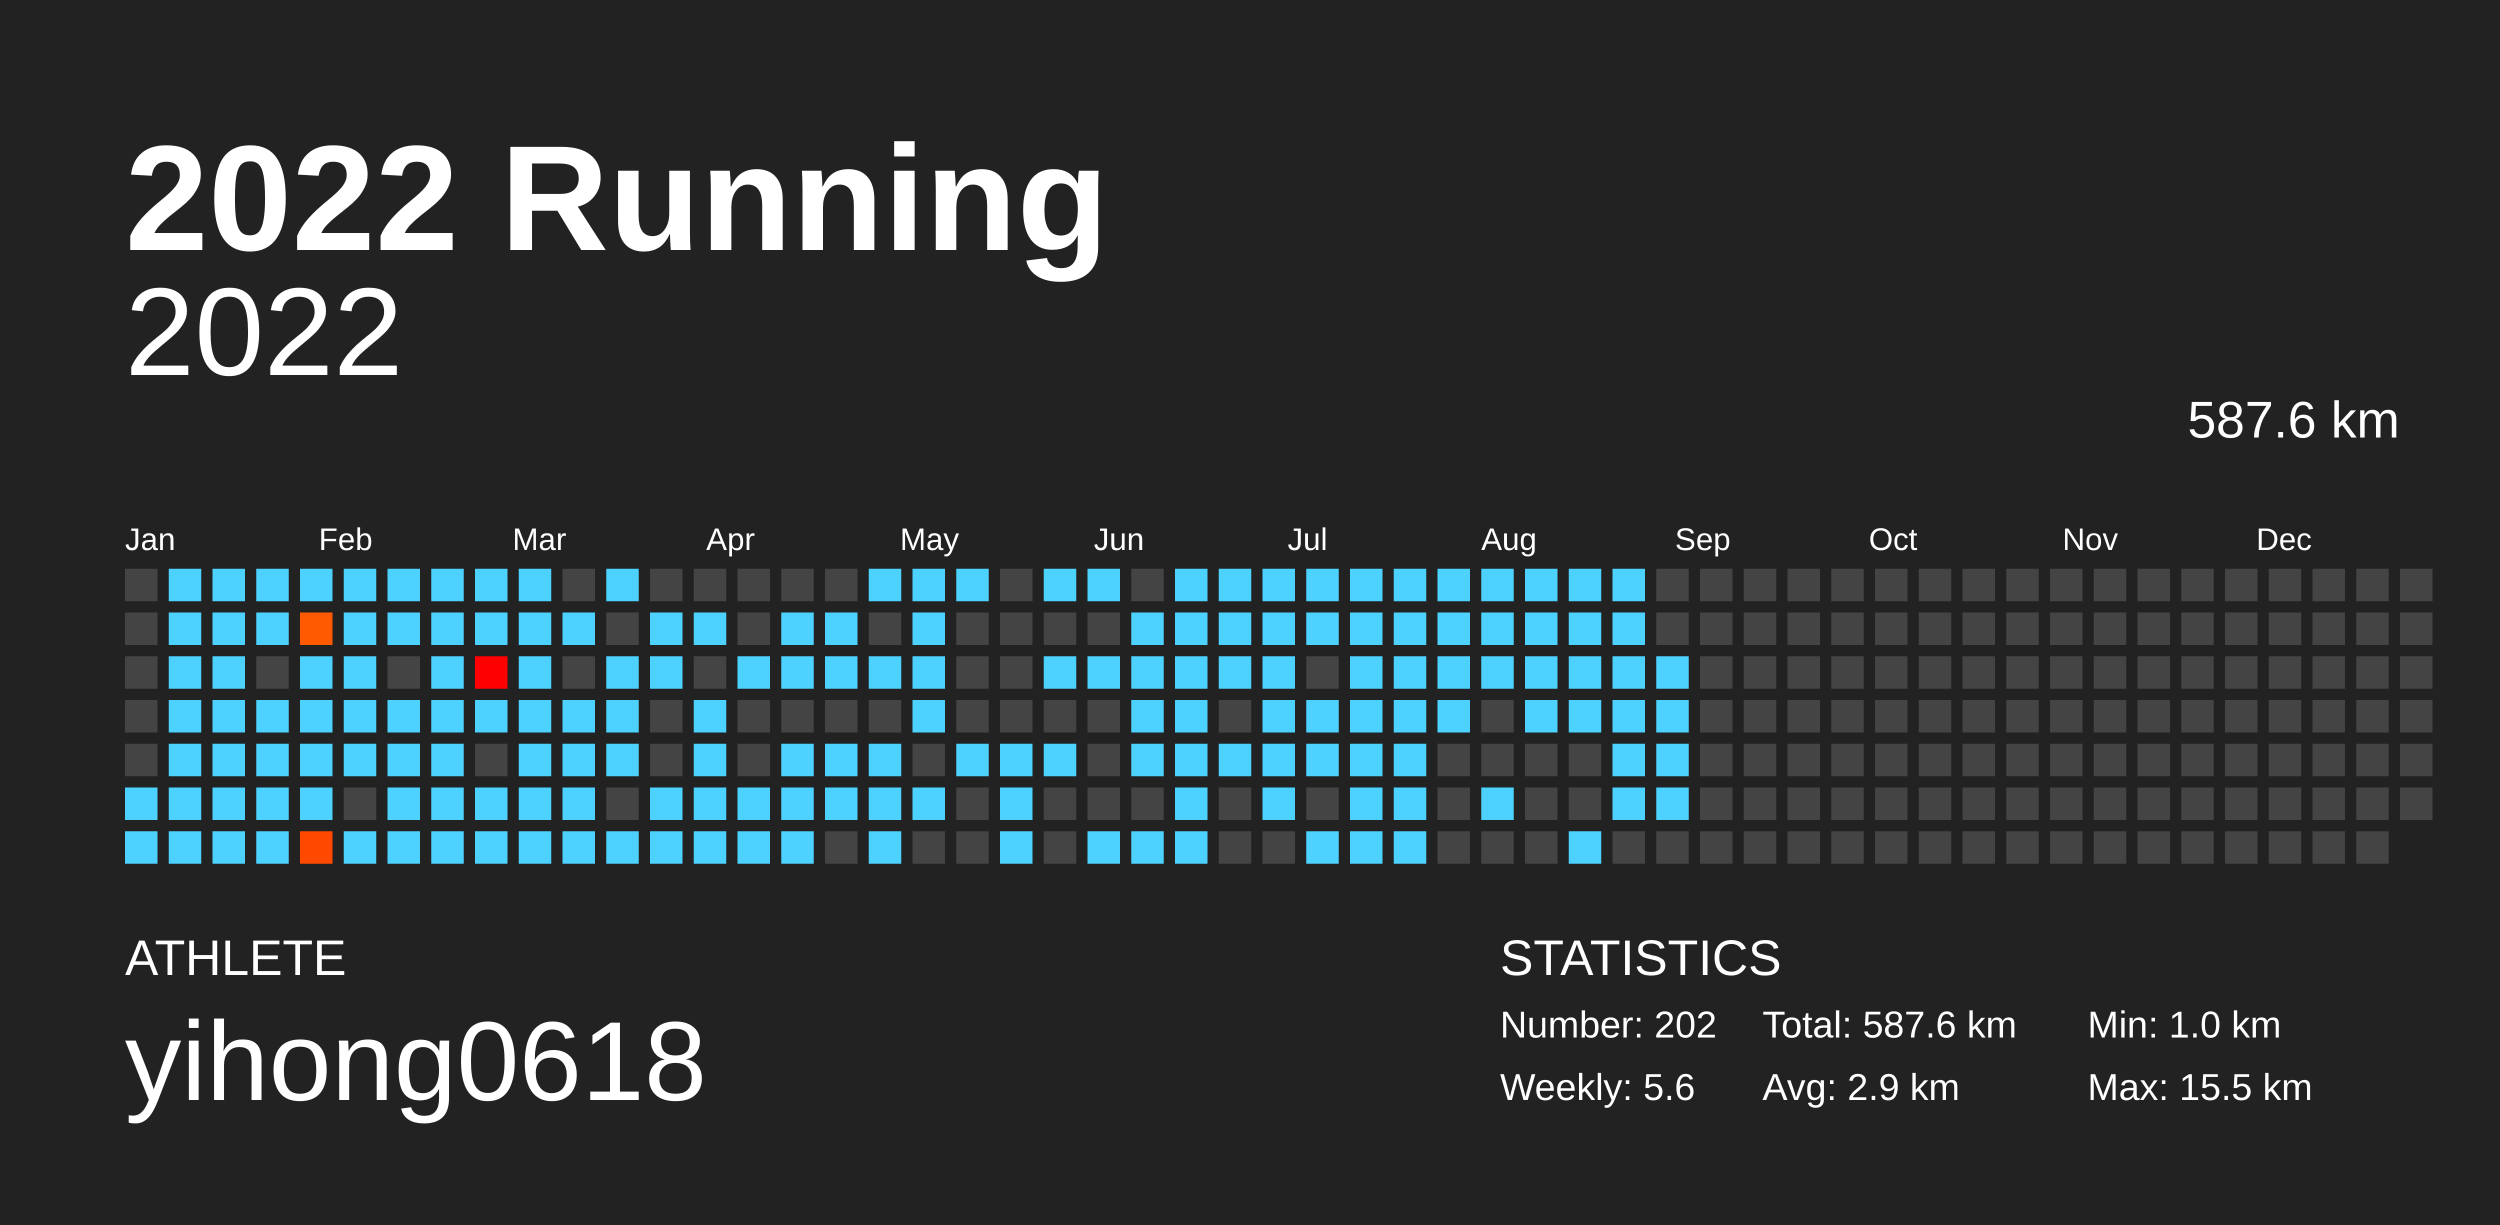
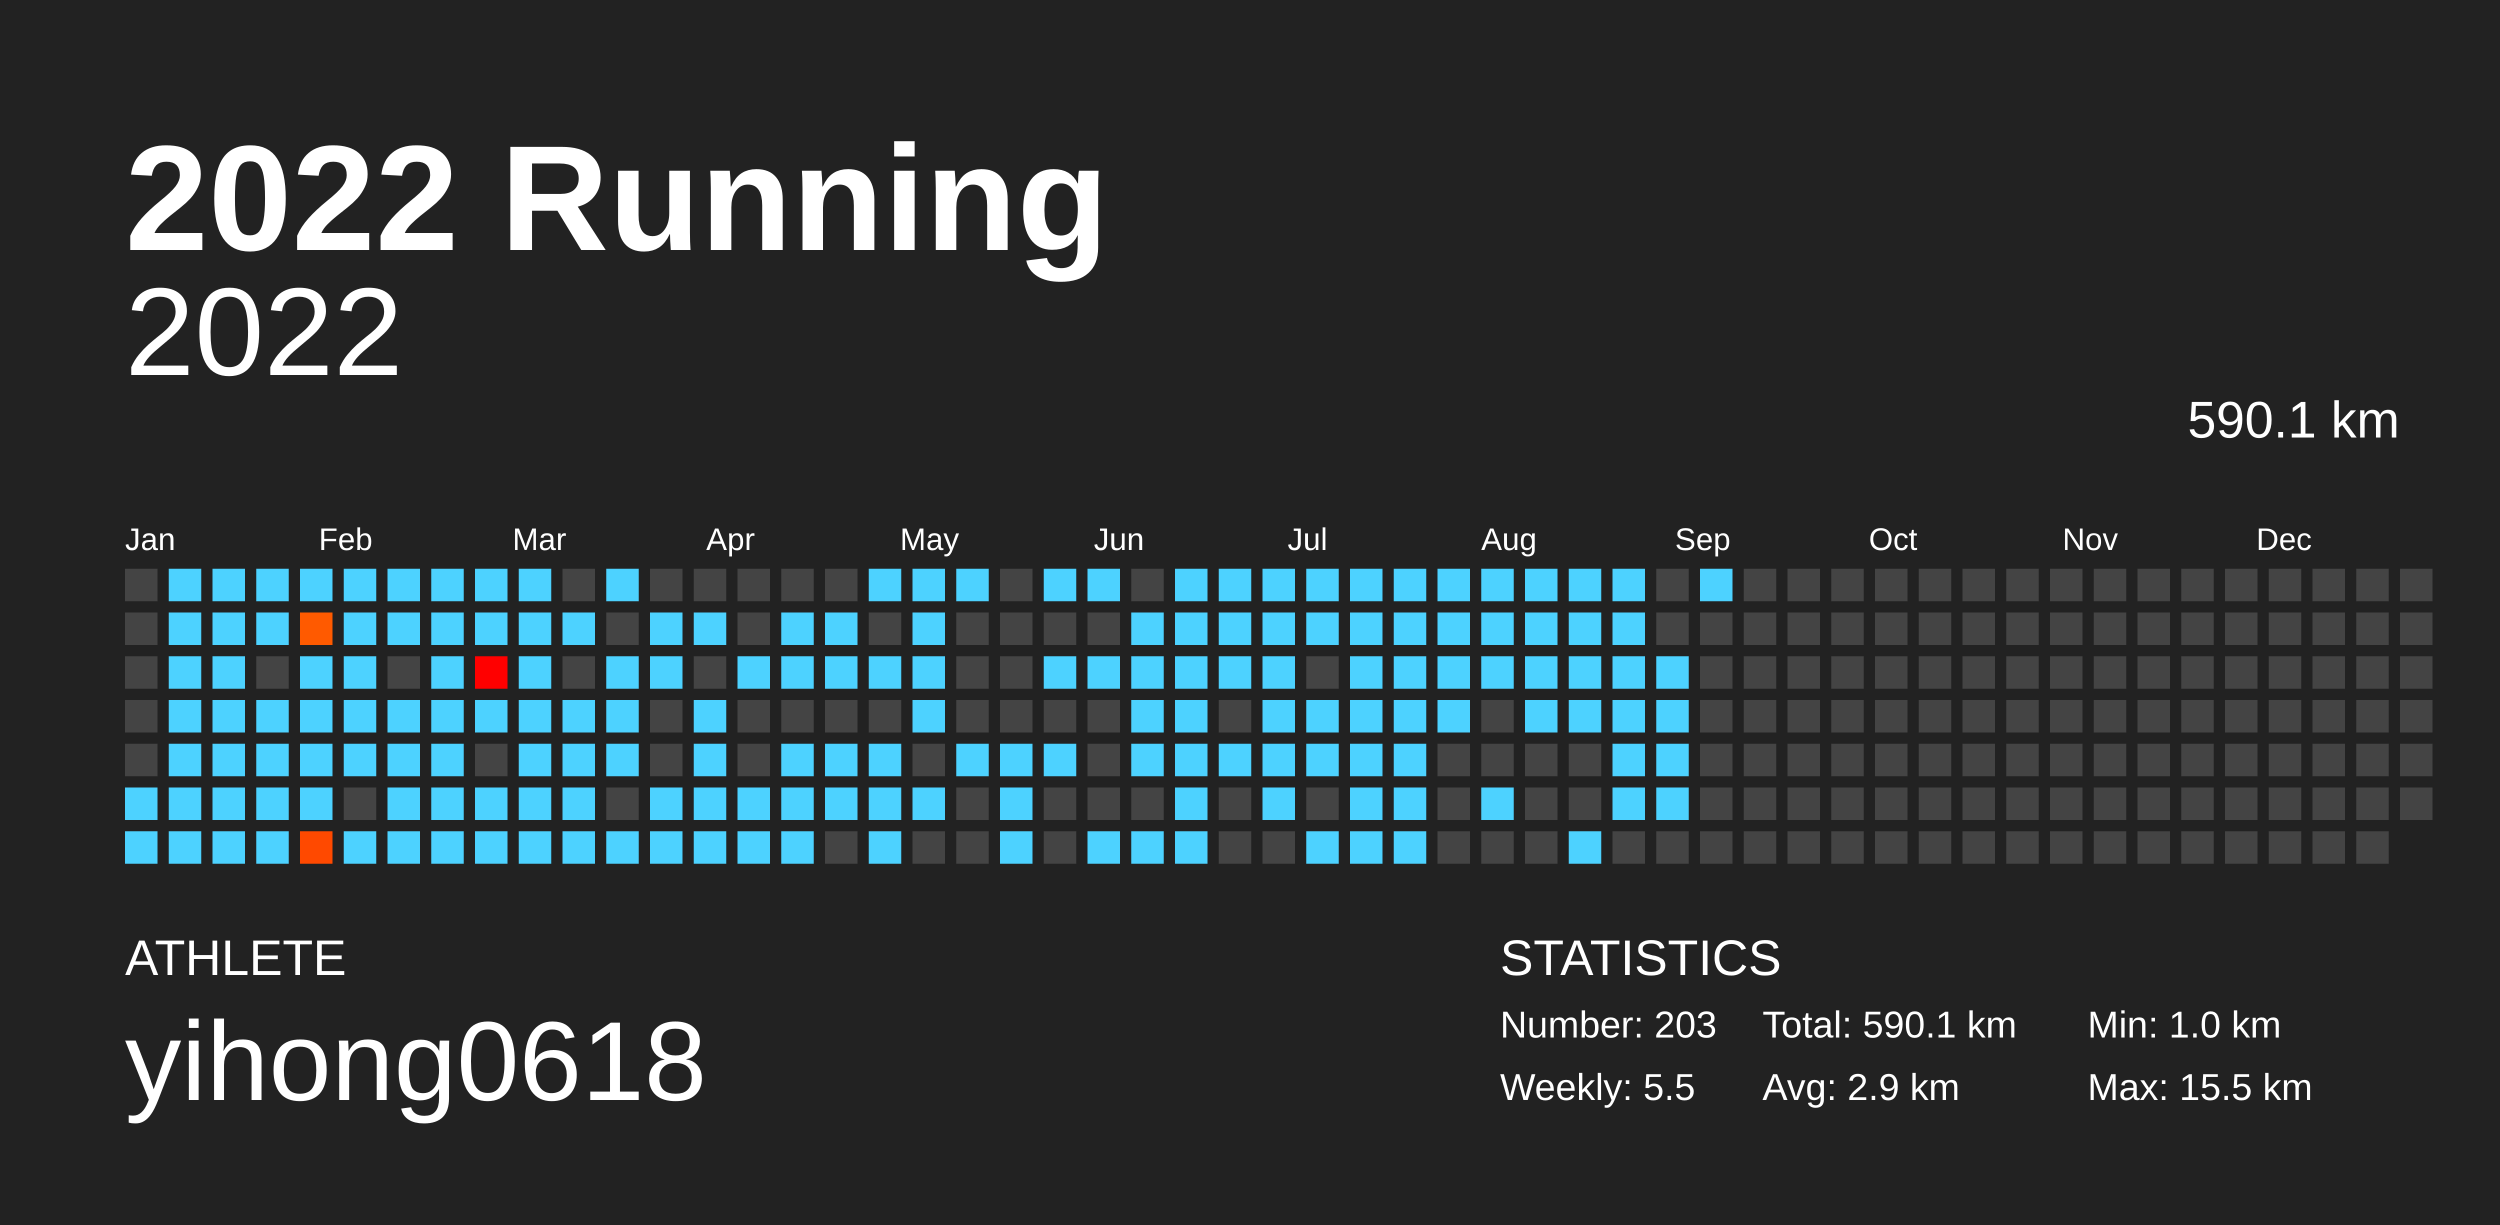
<svg xmlns="http://www.w3.org/2000/svg" baseProfile="full" height="98mm" version="1.1" viewBox="0,0,200,98" width="200mm">
  <defs />
  <rect fill="#222222" height="98" width="200" x="0" y="0" />
  <text fill="#FFFFFF" style="font-size:12px; font-family:Arial; font-weight:bold;" x="10" y="20">2022 Running</text>
  <text fill="#FFFFFF" style="font-size:4px; font-family:Arial" x="10" y="78">ATHLETE</text>
  <text fill="#FFFFFF" style="font-size:9px; font-family:Arial" x="10" y="88">yihong0618</text>
  <text fill="#FFFFFF" style="font-size:4px; font-family:Arial" x="120" y="78">STATISTICS</text>
-   <text fill="#FFFFFF" style="font-size:3px; font-family:Arial" x="120" y="83">Number: 202</text>
-   <text fill="#FFFFFF" style="font-size:3px; font-family:Arial" x="120" y="88">Weekly: 5.6</text>
-   <text fill="#FFFFFF" style="font-size:3px; font-family:Arial" x="141" y="83">Total: 587.6 km</text>
+   <text fill="#FFFFFF" style="font-size:3px; font-family:Arial" x="120" y="83">Number: 203</text>
+   <text fill="#FFFFFF" style="font-size:3px; font-family:Arial" x="120" y="88">Weekly: 5.5</text>
+   <text fill="#FFFFFF" style="font-size:3px; font-family:Arial" x="141" y="83">Total: 590.1 km</text>
  <text fill="#FFFFFF" style="font-size:3px; font-family:Arial" x="141" y="88">Avg: 2.9 km</text>
  <text fill="#FFFFFF" style="font-size:3px; font-family:Arial" x="167" y="83">Min: 1.0 km</text>
  <text fill="#FFFFFF" style="font-size:3px; font-family:Arial" x="167" y="88">Max: 15.5 km</text>
  <text alignment-baseline="hanging" fill="#FFFFFF" style="font-size:10.0px; font-family:Arial;" x="10" y="30">2022</text>
-   <text alignment-baseline="hanging" fill="#FFFFFF" style="font-size:4.125px; font-family:Arial;" x="175" y="35">587.6 km</text>
+   <text alignment-baseline="hanging" fill="#FFFFFF" style="font-size:4.125px; font-family:Arial;" x="175" y="35">590.1 km</text>
  <text fill="#FFFFFF" style="font-size:2.5px; font-family:Arial" x="10.0" y="44">Jan</text>
  <text fill="#FFFFFF" style="font-size:2.5px; font-family:Arial" x="25.5" y="44">Feb</text>
  <text fill="#FFFFFF" style="font-size:2.5px; font-family:Arial" x="41.0" y="44">Mar</text>
  <text fill="#FFFFFF" style="font-size:2.5px; font-family:Arial" x="56.5" y="44">Apr</text>
  <text fill="#FFFFFF" style="font-size:2.5px; font-family:Arial" x="72.0" y="44">May</text>
  <text fill="#FFFFFF" style="font-size:2.5px; font-family:Arial" x="87.5" y="44">Jun</text>
  <text fill="#FFFFFF" style="font-size:2.5px; font-family:Arial" x="103.0" y="44">Jul</text>
  <text fill="#FFFFFF" style="font-size:2.5px; font-family:Arial" x="118.5" y="44">Aug</text>
  <text fill="#FFFFFF" style="font-size:2.5px; font-family:Arial" x="134.0" y="44">Sep</text>
  <text fill="#FFFFFF" style="font-size:2.5px; font-family:Arial" x="149.5" y="44">Oct</text>
  <text fill="#FFFFFF" style="font-size:2.5px; font-family:Arial" x="165.0" y="44">Nov</text>
  <text fill="#FFFFFF" style="font-size:2.5px; font-family:Arial" x="180.5" y="44">Dec</text>
  <rect fill="#444444" height="2.6" width="2.6" x="10.0" y="45.5" />
  <rect fill="#444444" height="2.6" width="2.6" x="10.0" y="49.0" />
  <rect fill="#444444" height="2.6" width="2.6" x="10.0" y="52.5" />
  <rect fill="#444444" height="2.6" width="2.6" x="10.0" y="56.0" />
  <rect fill="#444444" height="2.6" width="2.6" x="10.0" y="59.5" />
  <rect fill="#4dd2ff" height="2.6" width="2.6" x="10.0" y="63.0" />
  <rect fill="#4dd2ff" height="2.6" width="2.6" x="10.0" y="66.5" />
  <rect fill="#4dd2ff" height="2.6" width="2.6" x="13.5" y="45.5" />
  <rect fill="#4dd2ff" height="2.6" width="2.6" x="13.5" y="49.0" />
  <rect fill="#4dd2ff" height="2.6" width="2.6" x="13.5" y="52.5" />
  <rect fill="#4dd2ff" height="2.6" width="2.6" x="13.5" y="56.0" />
  <rect fill="#4dd2ff" height="2.6" width="2.6" x="13.5" y="59.5" />
  <rect fill="#4dd2ff" height="2.6" width="2.6" x="13.5" y="63.0" />
  <rect fill="#4dd2ff" height="2.6" width="2.6" x="13.5" y="66.5" />
  <rect fill="#4dd2ff" height="2.6" width="2.6" x="17.0" y="45.5" />
  <rect fill="#4dd2ff" height="2.6" width="2.6" x="17.0" y="49.0" />
  <rect fill="#4dd2ff" height="2.6" width="2.6" x="17.0" y="52.5" />
  <rect fill="#4dd2ff" height="2.6" width="2.6" x="17.0" y="56.0" />
  <rect fill="#4dd2ff" height="2.6" width="2.6" x="17.0" y="59.5" />
  <rect fill="#4dd2ff" height="2.6" width="2.6" x="17.0" y="63.0" />
  <rect fill="#4dd2ff" height="2.6" width="2.6" x="17.0" y="66.5" />
  <rect fill="#4dd2ff" height="2.6" width="2.6" x="20.5" y="45.5" />
  <rect fill="#4dd2ff" height="2.6" width="2.6" x="20.5" y="49.0" />
  <rect fill="#444444" height="2.6" width="2.6" x="20.5" y="52.5" />
  <rect fill="#4dd2ff" height="2.6" width="2.6" x="20.5" y="56.0" />
  <rect fill="#4dd2ff" height="2.6" width="2.6" x="20.5" y="59.5" />
  <rect fill="#4dd2ff" height="2.6" width="2.6" x="20.5" y="63.0" />
  <rect fill="#4dd2ff" height="2.6" width="2.6" x="20.5" y="66.5" />
  <rect fill="#4dd2ff" height="2.6" width="2.6" x="24.0" y="45.5" />
  <rect fill="#ff5a00" height="2.6" width="2.6" x="24.0" y="49.0" />
  <rect fill="#4dd2ff" height="2.6" width="2.6" x="24.0" y="52.5" />
  <rect fill="#4dd2ff" height="2.6" width="2.6" x="24.0" y="56.0" />
  <rect fill="#4dd2ff" height="2.6" width="2.6" x="24.0" y="59.5" />
  <rect fill="#4dd2ff" height="2.6" width="2.6" x="24.0" y="63.0" />
  <rect fill="#ff4900" height="2.6" width="2.6" x="24.0" y="66.5" />
  <rect fill="#4dd2ff" height="2.6" width="2.6" x="27.5" y="45.5" />
  <rect fill="#4dd2ff" height="2.6" width="2.6" x="27.5" y="49.0" />
  <rect fill="#4dd2ff" height="2.6" width="2.6" x="27.5" y="52.5" />
  <rect fill="#4dd2ff" height="2.6" width="2.6" x="27.5" y="56.0" />
  <rect fill="#4dd2ff" height="2.6" width="2.6" x="27.5" y="59.5" />
  <rect fill="#444444" height="2.6" width="2.6" x="27.5" y="63.0" />
  <rect fill="#4dd2ff" height="2.6" width="2.6" x="27.5" y="66.5" />
  <rect fill="#4dd2ff" height="2.6" width="2.6" x="31.0" y="45.5" />
  <rect fill="#4dd2ff" height="2.6" width="2.6" x="31.0" y="49.0" />
  <rect fill="#444444" height="2.6" width="2.6" x="31.0" y="52.5" />
  <rect fill="#4dd2ff" height="2.6" width="2.6" x="31.0" y="56.0" />
  <rect fill="#4dd2ff" height="2.6" width="2.6" x="31.0" y="59.5" />
  <rect fill="#4dd2ff" height="2.6" width="2.6" x="31.0" y="63.0" />
  <rect fill="#4dd2ff" height="2.6" width="2.6" x="31.0" y="66.5" />
  <rect fill="#4dd2ff" height="2.6" width="2.6" x="34.5" y="45.5" />
  <rect fill="#4dd2ff" height="2.6" width="2.6" x="34.5" y="49.0" />
  <rect fill="#4dd2ff" height="2.6" width="2.6" x="34.5" y="52.5" />
  <rect fill="#4dd2ff" height="2.6" width="2.6" x="34.5" y="56.0" />
  <rect fill="#4dd2ff" height="2.6" width="2.6" x="34.5" y="59.5" />
  <rect fill="#4dd2ff" height="2.6" width="2.6" x="34.5" y="63.0" />
  <rect fill="#4dd2ff" height="2.6" width="2.6" x="34.5" y="66.5" />
  <rect fill="#4dd2ff" height="2.6" width="2.6" x="38.0" y="45.5" />
  <rect fill="#4dd2ff" height="2.6" width="2.6" x="38.0" y="49.0" />
  <rect fill="#ff0000" height="2.6" width="2.6" x="38.0" y="52.5" />
  <rect fill="#4dd2ff" height="2.6" width="2.6" x="38.0" y="56.0" />
  <rect fill="#444444" height="2.6" width="2.6" x="38.0" y="59.5" />
  <rect fill="#4dd2ff" height="2.6" width="2.6" x="38.0" y="63.0" />
  <rect fill="#4dd2ff" height="2.6" width="2.6" x="38.0" y="66.5" />
  <rect fill="#4dd2ff" height="2.6" width="2.6" x="41.5" y="45.5" />
  <rect fill="#4dd2ff" height="2.6" width="2.6" x="41.5" y="49.0" />
  <rect fill="#4dd2ff" height="2.6" width="2.6" x="41.5" y="52.5" />
  <rect fill="#4dd2ff" height="2.6" width="2.6" x="41.5" y="56.0" />
  <rect fill="#4dd2ff" height="2.6" width="2.6" x="41.5" y="59.5" />
  <rect fill="#4dd2ff" height="2.6" width="2.6" x="41.5" y="63.0" />
  <rect fill="#4dd2ff" height="2.6" width="2.6" x="41.5" y="66.5" />
  <rect fill="#444444" height="2.6" width="2.6" x="45.0" y="45.5" />
  <rect fill="#4dd2ff" height="2.6" width="2.6" x="45.0" y="49.0" />
  <rect fill="#444444" height="2.6" width="2.6" x="45.0" y="52.5" />
  <rect fill="#4dd2ff" height="2.6" width="2.6" x="45.0" y="56.0" />
  <rect fill="#4dd2ff" height="2.6" width="2.6" x="45.0" y="59.5" />
  <rect fill="#4dd2ff" height="2.6" width="2.6" x="45.0" y="63.0" />
  <rect fill="#4dd2ff" height="2.6" width="2.6" x="45.0" y="66.5" />
  <rect fill="#4dd2ff" height="2.6" width="2.6" x="48.5" y="45.5" />
  <rect fill="#444444" height="2.6" width="2.6" x="48.5" y="49.0" />
  <rect fill="#4dd2ff" height="2.6" width="2.6" x="48.5" y="52.5" />
  <rect fill="#4dd2ff" height="2.6" width="2.6" x="48.5" y="56.0" />
  <rect fill="#4dd2ff" height="2.6" width="2.6" x="48.5" y="59.5" />
  <rect fill="#444444" height="2.6" width="2.6" x="48.5" y="63.0" />
  <rect fill="#4dd2ff" height="2.6" width="2.6" x="48.5" y="66.5" />
  <rect fill="#444444" height="2.6" width="2.6" x="52.0" y="45.5" />
  <rect fill="#4dd2ff" height="2.6" width="2.6" x="52.0" y="49.0" />
  <rect fill="#4dd2ff" height="2.6" width="2.6" x="52.0" y="52.5" />
  <rect fill="#444444" height="2.6" width="2.6" x="52.0" y="56.0" />
  <rect fill="#444444" height="2.6" width="2.6" x="52.0" y="59.5" />
  <rect fill="#4dd2ff" height="2.6" width="2.6" x="52.0" y="63.0" />
  <rect fill="#4dd2ff" height="2.6" width="2.6" x="52.0" y="66.5" />
  <rect fill="#444444" height="2.6" width="2.6" x="55.5" y="45.5" />
  <rect fill="#4dd2ff" height="2.6" width="2.6" x="55.5" y="49.0" />
  <rect fill="#444444" height="2.6" width="2.6" x="55.5" y="52.5" />
  <rect fill="#4dd2ff" height="2.6" width="2.6" x="55.5" y="56.0" />
  <rect fill="#4dd2ff" height="2.6" width="2.6" x="55.5" y="59.5" />
  <rect fill="#4dd2ff" height="2.6" width="2.6" x="55.5" y="63.0" />
  <rect fill="#4dd2ff" height="2.6" width="2.6" x="55.5" y="66.5" />
  <rect fill="#444444" height="2.6" width="2.6" x="59.0" y="45.5" />
  <rect fill="#444444" height="2.6" width="2.6" x="59.0" y="49.0" />
  <rect fill="#4dd2ff" height="2.6" width="2.6" x="59.0" y="52.5" />
  <rect fill="#444444" height="2.6" width="2.6" x="59.0" y="56.0" />
  <rect fill="#444444" height="2.6" width="2.6" x="59.0" y="59.5" />
  <rect fill="#4dd2ff" height="2.6" width="2.6" x="59.0" y="63.0" />
  <rect fill="#4dd2ff" height="2.6" width="2.6" x="59.0" y="66.5" />
  <rect fill="#444444" height="2.6" width="2.6" x="62.5" y="45.5" />
  <rect fill="#4dd2ff" height="2.6" width="2.6" x="62.5" y="49.0" />
  <rect fill="#4dd2ff" height="2.6" width="2.6" x="62.5" y="52.5" />
  <rect fill="#444444" height="2.6" width="2.6" x="62.5" y="56.0" />
  <rect fill="#4dd2ff" height="2.6" width="2.6" x="62.5" y="59.5" />
  <rect fill="#4dd2ff" height="2.6" width="2.6" x="62.5" y="63.0" />
  <rect fill="#4dd2ff" height="2.6" width="2.6" x="62.5" y="66.5" />
  <rect fill="#444444" height="2.6" width="2.6" x="66.0" y="45.5" />
  <rect fill="#4dd2ff" height="2.6" width="2.6" x="66.0" y="49.0" />
  <rect fill="#4dd2ff" height="2.6" width="2.6" x="66.0" y="52.5" />
  <rect fill="#444444" height="2.6" width="2.6" x="66.0" y="56.0" />
  <rect fill="#4dd2ff" height="2.6" width="2.6" x="66.0" y="59.5" />
  <rect fill="#4dd2ff" height="2.6" width="2.6" x="66.0" y="63.0" />
  <rect fill="#444444" height="2.6" width="2.6" x="66.0" y="66.5" />
  <rect fill="#4dd2ff" height="2.6" width="2.6" x="69.5" y="45.5" />
  <rect fill="#444444" height="2.6" width="2.6" x="69.5" y="49.0" />
  <rect fill="#4dd2ff" height="2.6" width="2.6" x="69.5" y="52.5" />
  <rect fill="#444444" height="2.6" width="2.6" x="69.5" y="56.0" />
  <rect fill="#4dd2ff" height="2.6" width="2.6" x="69.5" y="59.5" />
  <rect fill="#4dd2ff" height="2.6" width="2.6" x="69.5" y="63.0" />
  <rect fill="#4dd2ff" height="2.6" width="2.6" x="69.5" y="66.5" />
  <rect fill="#4dd2ff" height="2.6" width="2.6" x="73.0" y="45.5" />
  <rect fill="#4dd2ff" height="2.6" width="2.6" x="73.0" y="49.0" />
  <rect fill="#4dd2ff" height="2.6" width="2.6" x="73.0" y="52.5" />
  <rect fill="#4dd2ff" height="2.6" width="2.6" x="73.0" y="56.0" />
  <rect fill="#444444" height="2.6" width="2.6" x="73.0" y="59.5" />
  <rect fill="#4dd2ff" height="2.6" width="2.6" x="73.0" y="63.0" />
  <rect fill="#444444" height="2.6" width="2.6" x="73.0" y="66.5" />
  <rect fill="#4dd2ff" height="2.6" width="2.6" x="76.5" y="45.5" />
  <rect fill="#444444" height="2.6" width="2.6" x="76.5" y="49.0" />
  <rect fill="#444444" height="2.6" width="2.6" x="76.5" y="52.5" />
  <rect fill="#444444" height="2.6" width="2.6" x="76.5" y="56.0" />
  <rect fill="#4dd2ff" height="2.6" width="2.6" x="76.5" y="59.5" />
  <rect fill="#444444" height="2.6" width="2.6" x="76.5" y="63.0" />
  <rect fill="#444444" height="2.6" width="2.6" x="76.5" y="66.5" />
  <rect fill="#444444" height="2.6" width="2.6" x="80.0" y="45.5" />
  <rect fill="#444444" height="2.6" width="2.6" x="80.0" y="49.0" />
  <rect fill="#444444" height="2.6" width="2.6" x="80.0" y="52.5" />
  <rect fill="#444444" height="2.6" width="2.6" x="80.0" y="56.0" />
  <rect fill="#4dd2ff" height="2.6" width="2.6" x="80.0" y="59.5" />
  <rect fill="#4dd2ff" height="2.6" width="2.6" x="80.0" y="63.0" />
  <rect fill="#4dd2ff" height="2.6" width="2.6" x="80.0" y="66.5" />
  <rect fill="#4dd2ff" height="2.6" width="2.6" x="83.5" y="45.5" />
  <rect fill="#444444" height="2.6" width="2.6" x="83.5" y="49.0" />
  <rect fill="#4dd2ff" height="2.6" width="2.6" x="83.5" y="52.5" />
  <rect fill="#444444" height="2.6" width="2.6" x="83.5" y="56.0" />
  <rect fill="#4dd2ff" height="2.6" width="2.6" x="83.5" y="59.5" />
  <rect fill="#444444" height="2.6" width="2.6" x="83.5" y="63.0" />
  <rect fill="#444444" height="2.6" width="2.6" x="83.5" y="66.5" />
  <rect fill="#4dd2ff" height="2.6" width="2.6" x="87.0" y="45.5" />
  <rect fill="#444444" height="2.6" width="2.6" x="87.0" y="49.0" />
  <rect fill="#4dd2ff" height="2.6" width="2.6" x="87.0" y="52.5" />
  <rect fill="#444444" height="2.6" width="2.6" x="87.0" y="56.0" />
  <rect fill="#444444" height="2.6" width="2.6" x="87.0" y="59.5" />
  <rect fill="#444444" height="2.6" width="2.6" x="87.0" y="63.0" />
  <rect fill="#4dd2ff" height="2.6" width="2.6" x="87.0" y="66.5" />
  <rect fill="#444444" height="2.6" width="2.6" x="90.5" y="45.5" />
  <rect fill="#4dd2ff" height="2.6" width="2.6" x="90.5" y="49.0" />
  <rect fill="#4dd2ff" height="2.6" width="2.6" x="90.5" y="52.5" />
  <rect fill="#4dd2ff" height="2.6" width="2.6" x="90.5" y="56.0" />
  <rect fill="#4dd2ff" height="2.6" width="2.6" x="90.5" y="59.5" />
  <rect fill="#444444" height="2.6" width="2.6" x="90.5" y="63.0" />
  <rect fill="#4dd2ff" height="2.6" width="2.6" x="90.5" y="66.5" />
  <rect fill="#4dd2ff" height="2.6" width="2.6" x="94.0" y="45.5" />
  <rect fill="#4dd2ff" height="2.6" width="2.6" x="94.0" y="49.0" />
  <rect fill="#4dd2ff" height="2.6" width="2.6" x="94.0" y="52.5" />
  <rect fill="#4dd2ff" height="2.6" width="2.6" x="94.0" y="56.0" />
  <rect fill="#4dd2ff" height="2.6" width="2.6" x="94.0" y="59.5" />
  <rect fill="#4dd2ff" height="2.6" width="2.6" x="94.0" y="63.0" />
  <rect fill="#4dd2ff" height="2.6" width="2.6" x="94.0" y="66.5" />
  <rect fill="#4dd2ff" height="2.6" width="2.6" x="97.5" y="45.5" />
  <rect fill="#4dd2ff" height="2.6" width="2.6" x="97.5" y="49.0" />
  <rect fill="#4dd2ff" height="2.6" width="2.6" x="97.5" y="52.5" />
  <rect fill="#444444" height="2.6" width="2.6" x="97.5" y="56.0" />
  <rect fill="#4dd2ff" height="2.6" width="2.6" x="97.5" y="59.5" />
  <rect fill="#444444" height="2.6" width="2.6" x="97.5" y="63.0" />
  <rect fill="#444444" height="2.6" width="2.6" x="97.5" y="66.5" />
  <rect fill="#4dd2ff" height="2.6" width="2.6" x="101.0" y="45.5" />
  <rect fill="#4dd2ff" height="2.6" width="2.6" x="101.0" y="49.0" />
  <rect fill="#4dd2ff" height="2.6" width="2.6" x="101.0" y="52.5" />
  <rect fill="#4dd2ff" height="2.6" width="2.6" x="101.0" y="56.0" />
  <rect fill="#4dd2ff" height="2.6" width="2.6" x="101.0" y="59.5" />
  <rect fill="#4dd2ff" height="2.6" width="2.6" x="101.0" y="63.0" />
  <rect fill="#444444" height="2.6" width="2.6" x="101.0" y="66.5" />
  <rect fill="#4dd2ff" height="2.6" width="2.6" x="104.5" y="45.5" />
  <rect fill="#4dd2ff" height="2.6" width="2.6" x="104.5" y="49.0" />
  <rect fill="#444444" height="2.6" width="2.6" x="104.5" y="52.5" />
  <rect fill="#4dd2ff" height="2.6" width="2.6" x="104.5" y="56.0" />
  <rect fill="#4dd2ff" height="2.6" width="2.6" x="104.5" y="59.5" />
  <rect fill="#444444" height="2.6" width="2.6" x="104.5" y="63.0" />
  <rect fill="#4dd2ff" height="2.6" width="2.6" x="104.5" y="66.5" />
  <rect fill="#4dd2ff" height="2.6" width="2.6" x="108.0" y="45.5" />
  <rect fill="#4dd2ff" height="2.6" width="2.6" x="108.0" y="49.0" />
  <rect fill="#4dd2ff" height="2.6" width="2.6" x="108.0" y="52.5" />
  <rect fill="#4dd2ff" height="2.6" width="2.6" x="108.0" y="56.0" />
  <rect fill="#4dd2ff" height="2.6" width="2.6" x="108.0" y="59.5" />
  <rect fill="#4dd2ff" height="2.6" width="2.6" x="108.0" y="63.0" />
  <rect fill="#4dd2ff" height="2.6" width="2.6" x="108.0" y="66.5" />
  <rect fill="#4dd2ff" height="2.6" width="2.6" x="111.5" y="45.5" />
  <rect fill="#4dd2ff" height="2.6" width="2.6" x="111.5" y="49.0" />
  <rect fill="#4dd2ff" height="2.6" width="2.6" x="111.5" y="52.5" />
  <rect fill="#4dd2ff" height="2.6" width="2.6" x="111.5" y="56.0" />
  <rect fill="#4dd2ff" height="2.6" width="2.6" x="111.5" y="59.5" />
  <rect fill="#4dd2ff" height="2.6" width="2.6" x="111.5" y="63.0" />
  <rect fill="#4dd2ff" height="2.6" width="2.6" x="111.5" y="66.5" />
  <rect fill="#4dd2ff" height="2.6" width="2.6" x="115.0" y="45.5" />
  <rect fill="#4dd2ff" height="2.6" width="2.6" x="115.0" y="49.0" />
  <rect fill="#4dd2ff" height="2.6" width="2.6" x="115.0" y="52.5" />
  <rect fill="#4dd2ff" height="2.6" width="2.6" x="115.0" y="56.0" />
  <rect fill="#444444" height="2.6" width="2.6" x="115.0" y="59.5" />
  <rect fill="#444444" height="2.6" width="2.6" x="115.0" y="63.0" />
  <rect fill="#444444" height="2.6" width="2.6" x="115.0" y="66.5" />
  <rect fill="#4dd2ff" height="2.6" width="2.6" x="118.5" y="45.5" />
  <rect fill="#4dd2ff" height="2.6" width="2.6" x="118.5" y="49.0" />
  <rect fill="#4dd2ff" height="2.6" width="2.6" x="118.5" y="52.5" />
  <rect fill="#444444" height="2.6" width="2.6" x="118.5" y="56.0" />
  <rect fill="#444444" height="2.6" width="2.6" x="118.5" y="59.5" />
  <rect fill="#4dd2ff" height="2.6" width="2.6" x="118.5" y="63.0" />
  <rect fill="#444444" height="2.6" width="2.6" x="118.5" y="66.5" />
  <rect fill="#4dd2ff" height="2.6" width="2.6" x="122.0" y="45.5" />
  <rect fill="#4dd2ff" height="2.6" width="2.6" x="122.0" y="49.0" />
  <rect fill="#4dd2ff" height="2.6" width="2.6" x="122.0" y="52.5" />
  <rect fill="#4dd2ff" height="2.6" width="2.6" x="122.0" y="56.0" />
  <rect fill="#444444" height="2.6" width="2.6" x="122.0" y="59.5" />
  <rect fill="#444444" height="2.6" width="2.6" x="122.0" y="63.0" />
  <rect fill="#444444" height="2.6" width="2.6" x="122.0" y="66.5" />
  <rect fill="#4dd2ff" height="2.6" width="2.6" x="125.5" y="45.5" />
  <rect fill="#4dd2ff" height="2.6" width="2.6" x="125.5" y="49.0" />
  <rect fill="#4dd2ff" height="2.6" width="2.6" x="125.5" y="52.5" />
  <rect fill="#4dd2ff" height="2.6" width="2.6" x="125.5" y="56.0" />
  <rect fill="#444444" height="2.6" width="2.6" x="125.5" y="59.5" />
  <rect fill="#444444" height="2.6" width="2.6" x="125.5" y="63.0" />
  <rect fill="#4dd2ff" height="2.6" width="2.6" x="125.5" y="66.5" />
  <rect fill="#4dd2ff" height="2.6" width="2.6" x="129.0" y="45.5" />
  <rect fill="#4dd2ff" height="2.6" width="2.6" x="129.0" y="49.0" />
  <rect fill="#4dd2ff" height="2.6" width="2.6" x="129.0" y="52.5" />
  <rect fill="#4dd2ff" height="2.6" width="2.6" x="129.0" y="56.0" />
  <rect fill="#4dd2ff" height="2.6" width="2.6" x="129.0" y="59.5" />
  <rect fill="#4dd2ff" height="2.6" width="2.6" x="129.0" y="63.0" />
  <rect fill="#444444" height="2.6" width="2.6" x="129.0" y="66.5" />
  <rect fill="#444444" height="2.6" width="2.6" x="132.5" y="45.5" />
  <rect fill="#444444" height="2.6" width="2.6" x="132.5" y="49.0" />
  <rect fill="#4dd2ff" height="2.6" width="2.6" x="132.5" y="52.5" />
  <rect fill="#4dd2ff" height="2.6" width="2.6" x="132.5" y="56.0" />
  <rect fill="#4dd2ff" height="2.6" width="2.6" x="132.5" y="59.5" />
  <rect fill="#4dd2ff" height="2.6" width="2.6" x="132.5" y="63.0" />
  <rect fill="#444444" height="2.6" width="2.6" x="132.5" y="66.5" />
-   <rect fill="#444444" height="2.6" width="2.6" x="136.0" y="45.5" />
+   <rect fill="#4dd2ff" height="2.6" width="2.6" x="136.0" y="45.5" />
  <rect fill="#444444" height="2.6" width="2.6" x="136.0" y="49.0" />
  <rect fill="#444444" height="2.6" width="2.6" x="136.0" y="52.5" />
  <rect fill="#444444" height="2.6" width="2.6" x="136.0" y="56.0" />
  <rect fill="#444444" height="2.6" width="2.6" x="136.0" y="59.5" />
  <rect fill="#444444" height="2.6" width="2.6" x="136.0" y="63.0" />
  <rect fill="#444444" height="2.6" width="2.6" x="136.0" y="66.5" />
  <rect fill="#444444" height="2.6" width="2.6" x="139.5" y="45.5" />
  <rect fill="#444444" height="2.6" width="2.6" x="139.5" y="49.0" />
  <rect fill="#444444" height="2.6" width="2.6" x="139.5" y="52.5" />
  <rect fill="#444444" height="2.6" width="2.6" x="139.5" y="56.0" />
  <rect fill="#444444" height="2.6" width="2.6" x="139.5" y="59.5" />
  <rect fill="#444444" height="2.6" width="2.6" x="139.5" y="63.0" />
  <rect fill="#444444" height="2.6" width="2.6" x="139.5" y="66.5" />
  <rect fill="#444444" height="2.6" width="2.6" x="143.0" y="45.5" />
  <rect fill="#444444" height="2.6" width="2.6" x="143.0" y="49.0" />
  <rect fill="#444444" height="2.6" width="2.6" x="143.0" y="52.5" />
  <rect fill="#444444" height="2.6" width="2.6" x="143.0" y="56.0" />
  <rect fill="#444444" height="2.6" width="2.6" x="143.0" y="59.5" />
  <rect fill="#444444" height="2.6" width="2.6" x="143.0" y="63.0" />
  <rect fill="#444444" height="2.6" width="2.6" x="143.0" y="66.5" />
  <rect fill="#444444" height="2.6" width="2.6" x="146.5" y="45.5" />
  <rect fill="#444444" height="2.6" width="2.6" x="146.5" y="49.0" />
  <rect fill="#444444" height="2.6" width="2.6" x="146.5" y="52.5" />
  <rect fill="#444444" height="2.6" width="2.6" x="146.5" y="56.0" />
  <rect fill="#444444" height="2.6" width="2.6" x="146.5" y="59.5" />
  <rect fill="#444444" height="2.6" width="2.6" x="146.5" y="63.0" />
  <rect fill="#444444" height="2.6" width="2.6" x="146.5" y="66.5" />
  <rect fill="#444444" height="2.6" width="2.6" x="150.0" y="45.5" />
  <rect fill="#444444" height="2.6" width="2.6" x="150.0" y="49.0" />
  <rect fill="#444444" height="2.6" width="2.6" x="150.0" y="52.5" />
  <rect fill="#444444" height="2.6" width="2.6" x="150.0" y="56.0" />
  <rect fill="#444444" height="2.6" width="2.6" x="150.0" y="59.5" />
  <rect fill="#444444" height="2.6" width="2.6" x="150.0" y="63.0" />
  <rect fill="#444444" height="2.6" width="2.6" x="150.0" y="66.5" />
  <rect fill="#444444" height="2.6" width="2.6" x="153.5" y="45.5" />
  <rect fill="#444444" height="2.6" width="2.6" x="153.5" y="49.0" />
  <rect fill="#444444" height="2.6" width="2.6" x="153.5" y="52.5" />
  <rect fill="#444444" height="2.6" width="2.6" x="153.5" y="56.0" />
  <rect fill="#444444" height="2.6" width="2.6" x="153.5" y="59.5" />
  <rect fill="#444444" height="2.6" width="2.6" x="153.5" y="63.0" />
  <rect fill="#444444" height="2.6" width="2.6" x="153.5" y="66.5" />
  <rect fill="#444444" height="2.6" width="2.6" x="157.0" y="45.5" />
  <rect fill="#444444" height="2.6" width="2.6" x="157.0" y="49.0" />
  <rect fill="#444444" height="2.6" width="2.6" x="157.0" y="52.5" />
  <rect fill="#444444" height="2.6" width="2.6" x="157.0" y="56.0" />
  <rect fill="#444444" height="2.6" width="2.6" x="157.0" y="59.5" />
  <rect fill="#444444" height="2.6" width="2.6" x="157.0" y="63.0" />
  <rect fill="#444444" height="2.6" width="2.6" x="157.0" y="66.5" />
  <rect fill="#444444" height="2.6" width="2.6" x="160.5" y="45.5" />
  <rect fill="#444444" height="2.6" width="2.6" x="160.5" y="49.0" />
  <rect fill="#444444" height="2.6" width="2.6" x="160.5" y="52.5" />
  <rect fill="#444444" height="2.6" width="2.6" x="160.5" y="56.0" />
  <rect fill="#444444" height="2.6" width="2.6" x="160.5" y="59.5" />
  <rect fill="#444444" height="2.6" width="2.6" x="160.5" y="63.0" />
  <rect fill="#444444" height="2.6" width="2.6" x="160.5" y="66.5" />
  <rect fill="#444444" height="2.6" width="2.6" x="164.0" y="45.5" />
  <rect fill="#444444" height="2.6" width="2.6" x="164.0" y="49.0" />
  <rect fill="#444444" height="2.6" width="2.6" x="164.0" y="52.5" />
  <rect fill="#444444" height="2.6" width="2.6" x="164.0" y="56.0" />
  <rect fill="#444444" height="2.6" width="2.6" x="164.0" y="59.5" />
  <rect fill="#444444" height="2.6" width="2.6" x="164.0" y="63.0" />
  <rect fill="#444444" height="2.6" width="2.6" x="164.0" y="66.5" />
  <rect fill="#444444" height="2.6" width="2.6" x="167.5" y="45.5" />
  <rect fill="#444444" height="2.6" width="2.6" x="167.5" y="49.0" />
  <rect fill="#444444" height="2.6" width="2.6" x="167.5" y="52.5" />
  <rect fill="#444444" height="2.6" width="2.6" x="167.5" y="56.0" />
  <rect fill="#444444" height="2.6" width="2.6" x="167.5" y="59.5" />
  <rect fill="#444444" height="2.6" width="2.6" x="167.5" y="63.0" />
  <rect fill="#444444" height="2.6" width="2.6" x="167.5" y="66.5" />
  <rect fill="#444444" height="2.6" width="2.6" x="171.0" y="45.5" />
  <rect fill="#444444" height="2.6" width="2.6" x="171.0" y="49.0" />
  <rect fill="#444444" height="2.6" width="2.6" x="171.0" y="52.5" />
  <rect fill="#444444" height="2.6" width="2.6" x="171.0" y="56.0" />
  <rect fill="#444444" height="2.6" width="2.6" x="171.0" y="59.5" />
  <rect fill="#444444" height="2.6" width="2.6" x="171.0" y="63.0" />
  <rect fill="#444444" height="2.6" width="2.6" x="171.0" y="66.5" />
  <rect fill="#444444" height="2.6" width="2.6" x="174.5" y="45.5" />
  <rect fill="#444444" height="2.6" width="2.6" x="174.5" y="49.0" />
  <rect fill="#444444" height="2.6" width="2.6" x="174.5" y="52.5" />
  <rect fill="#444444" height="2.6" width="2.6" x="174.5" y="56.0" />
  <rect fill="#444444" height="2.6" width="2.6" x="174.5" y="59.5" />
  <rect fill="#444444" height="2.6" width="2.6" x="174.5" y="63.0" />
  <rect fill="#444444" height="2.6" width="2.6" x="174.5" y="66.5" />
  <rect fill="#444444" height="2.6" width="2.6" x="178.0" y="45.5" />
  <rect fill="#444444" height="2.6" width="2.6" x="178.0" y="49.0" />
  <rect fill="#444444" height="2.6" width="2.6" x="178.0" y="52.5" />
  <rect fill="#444444" height="2.6" width="2.6" x="178.0" y="56.0" />
  <rect fill="#444444" height="2.6" width="2.6" x="178.0" y="59.5" />
  <rect fill="#444444" height="2.6" width="2.6" x="178.0" y="63.0" />
  <rect fill="#444444" height="2.6" width="2.6" x="178.0" y="66.5" />
  <rect fill="#444444" height="2.6" width="2.6" x="181.5" y="45.5" />
  <rect fill="#444444" height="2.6" width="2.6" x="181.5" y="49.0" />
  <rect fill="#444444" height="2.6" width="2.6" x="181.5" y="52.5" />
  <rect fill="#444444" height="2.6" width="2.6" x="181.5" y="56.0" />
  <rect fill="#444444" height="2.6" width="2.6" x="181.5" y="59.5" />
  <rect fill="#444444" height="2.6" width="2.6" x="181.5" y="63.0" />
  <rect fill="#444444" height="2.6" width="2.6" x="181.5" y="66.5" />
  <rect fill="#444444" height="2.6" width="2.6" x="185.0" y="45.5" />
  <rect fill="#444444" height="2.6" width="2.6" x="185.0" y="49.0" />
  <rect fill="#444444" height="2.6" width="2.6" x="185.0" y="52.5" />
  <rect fill="#444444" height="2.6" width="2.6" x="185.0" y="56.0" />
  <rect fill="#444444" height="2.6" width="2.6" x="185.0" y="59.5" />
  <rect fill="#444444" height="2.6" width="2.6" x="185.0" y="63.0" />
  <rect fill="#444444" height="2.6" width="2.6" x="185.0" y="66.5" />
  <rect fill="#444444" height="2.6" width="2.6" x="188.5" y="45.5" />
  <rect fill="#444444" height="2.6" width="2.6" x="188.5" y="49.0" />
  <rect fill="#444444" height="2.6" width="2.6" x="188.5" y="52.5" />
  <rect fill="#444444" height="2.6" width="2.6" x="188.5" y="56.0" />
  <rect fill="#444444" height="2.6" width="2.6" x="188.5" y="59.5" />
  <rect fill="#444444" height="2.6" width="2.6" x="188.5" y="63.0" />
  <rect fill="#444444" height="2.6" width="2.6" x="188.5" y="66.5" />
  <rect fill="#444444" height="2.6" width="2.6" x="192.0" y="45.5" />
  <rect fill="#444444" height="2.6" width="2.6" x="192.0" y="49.0" />
  <rect fill="#444444" height="2.6" width="2.6" x="192.0" y="52.5" />
  <rect fill="#444444" height="2.6" width="2.6" x="192.0" y="56.0" />
  <rect fill="#444444" height="2.6" width="2.6" x="192.0" y="59.5" />
  <rect fill="#444444" height="2.6" width="2.6" x="192.0" y="63.0" />
</svg>
